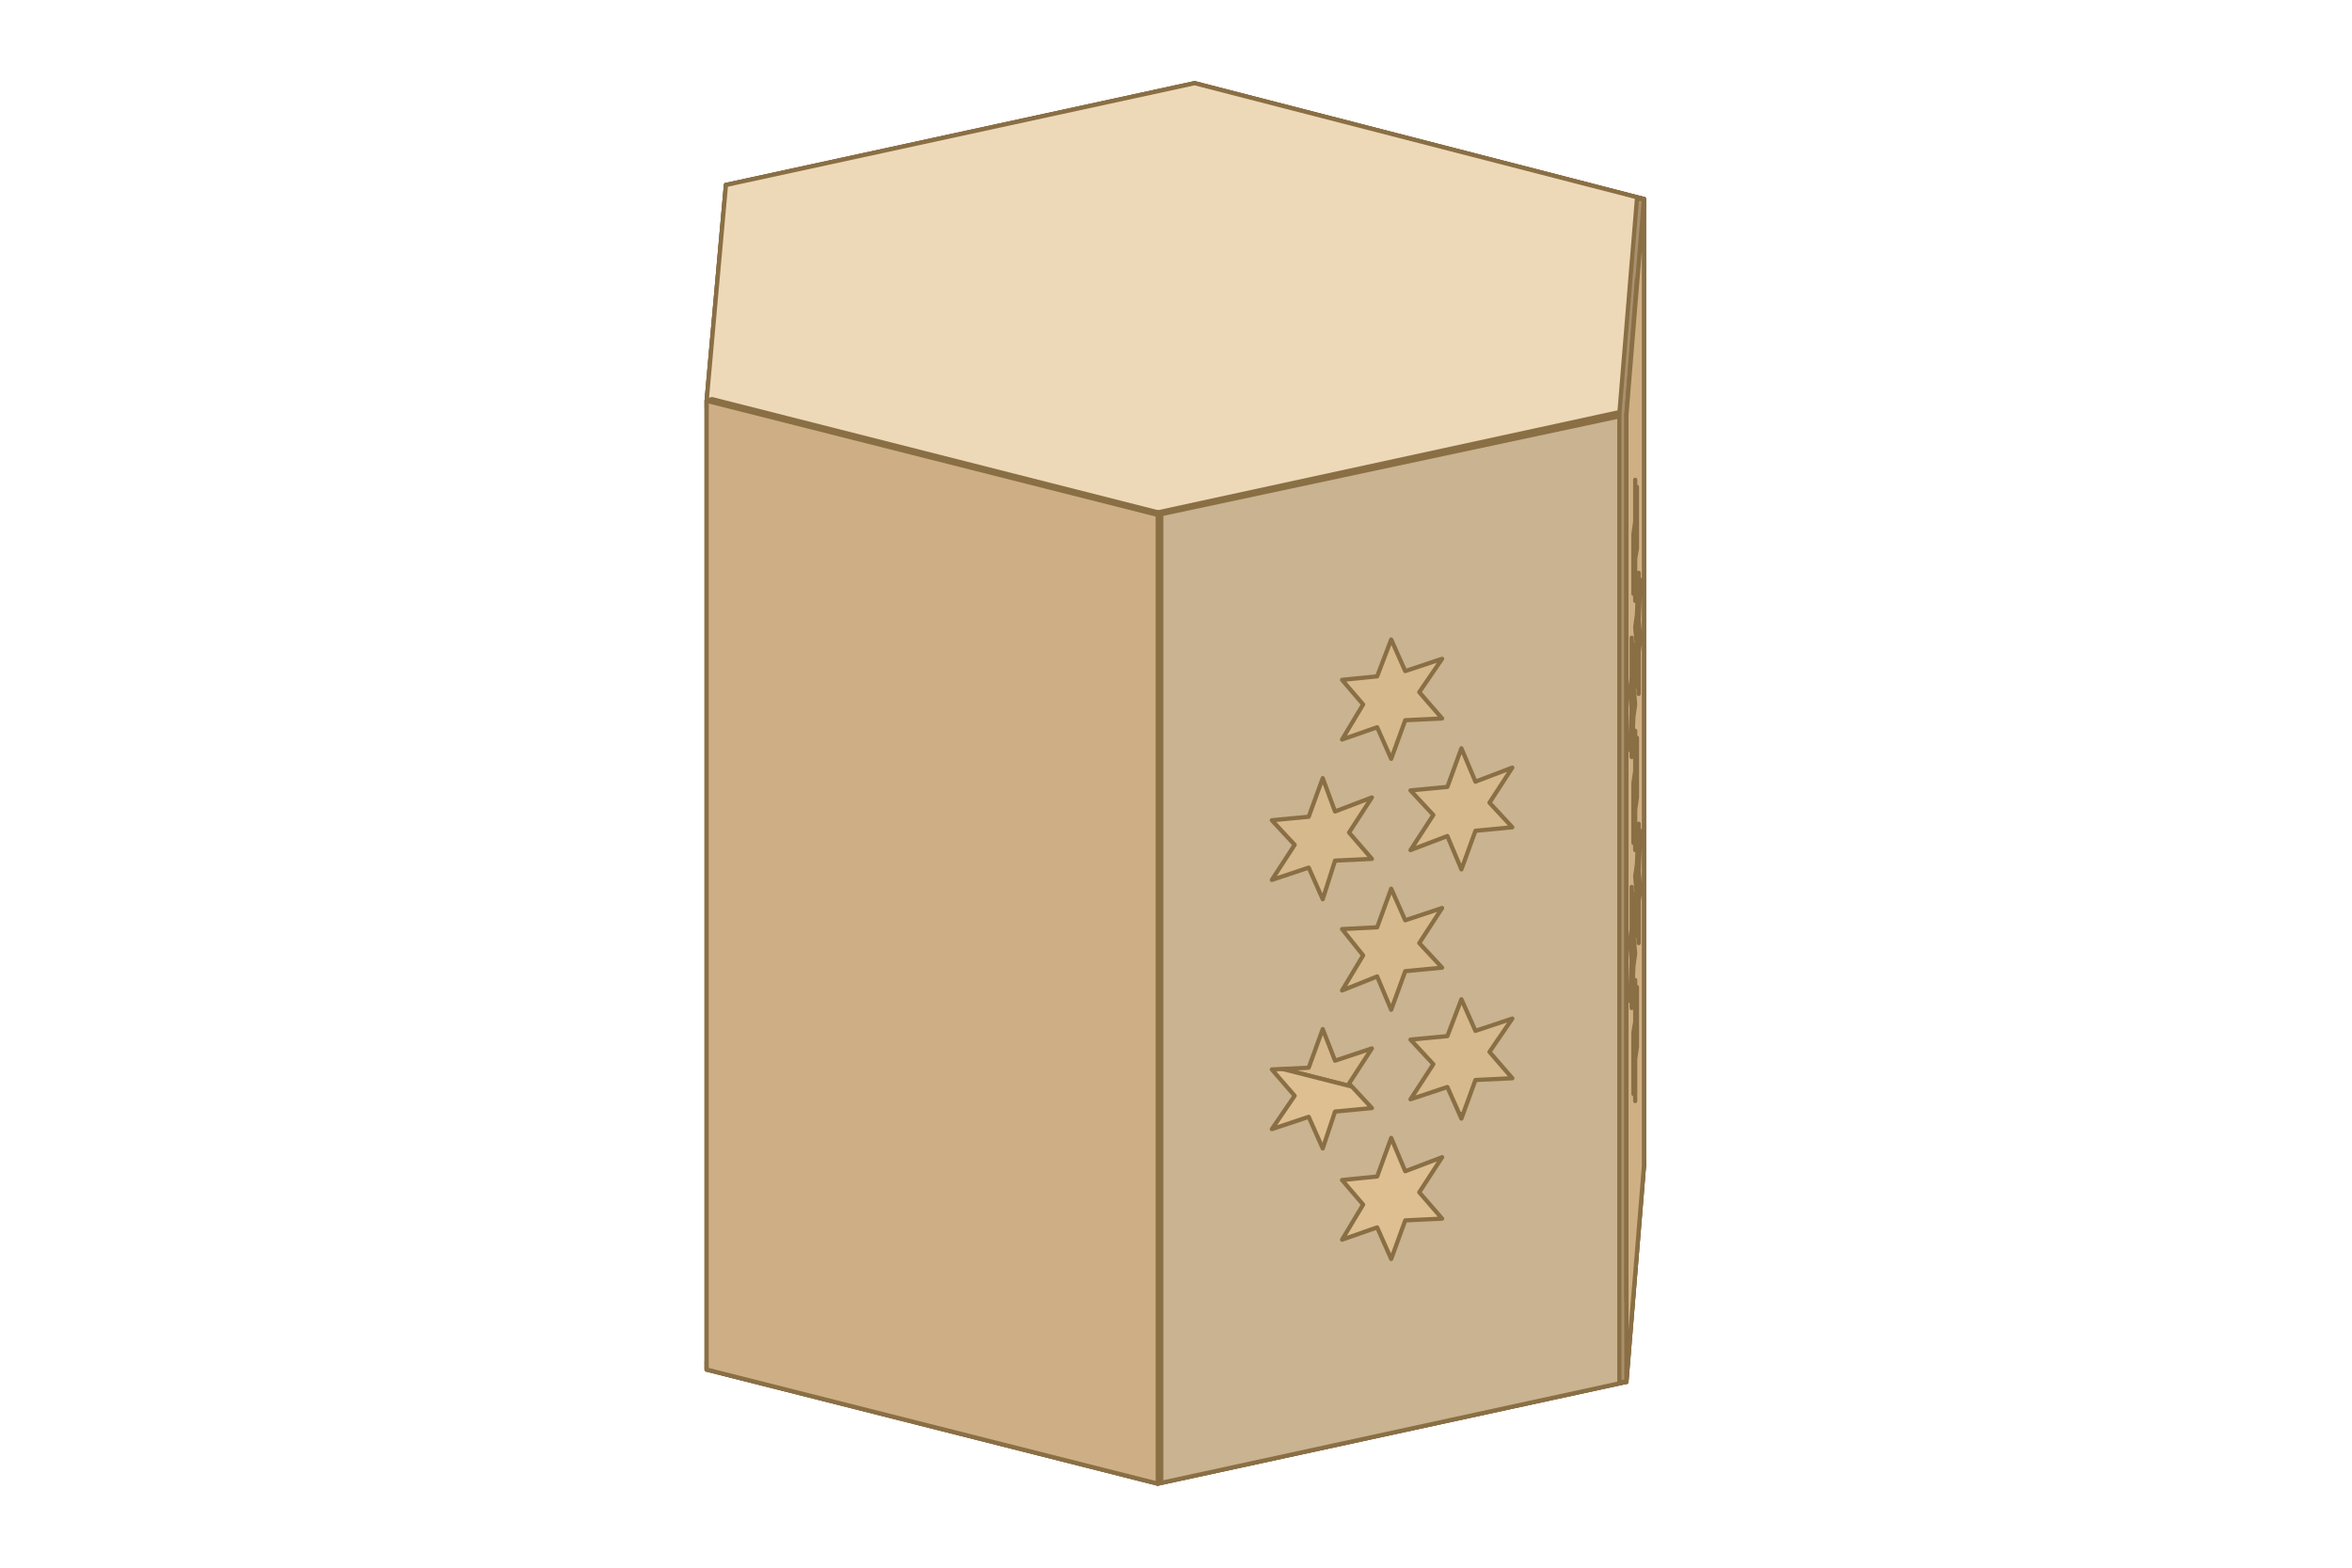
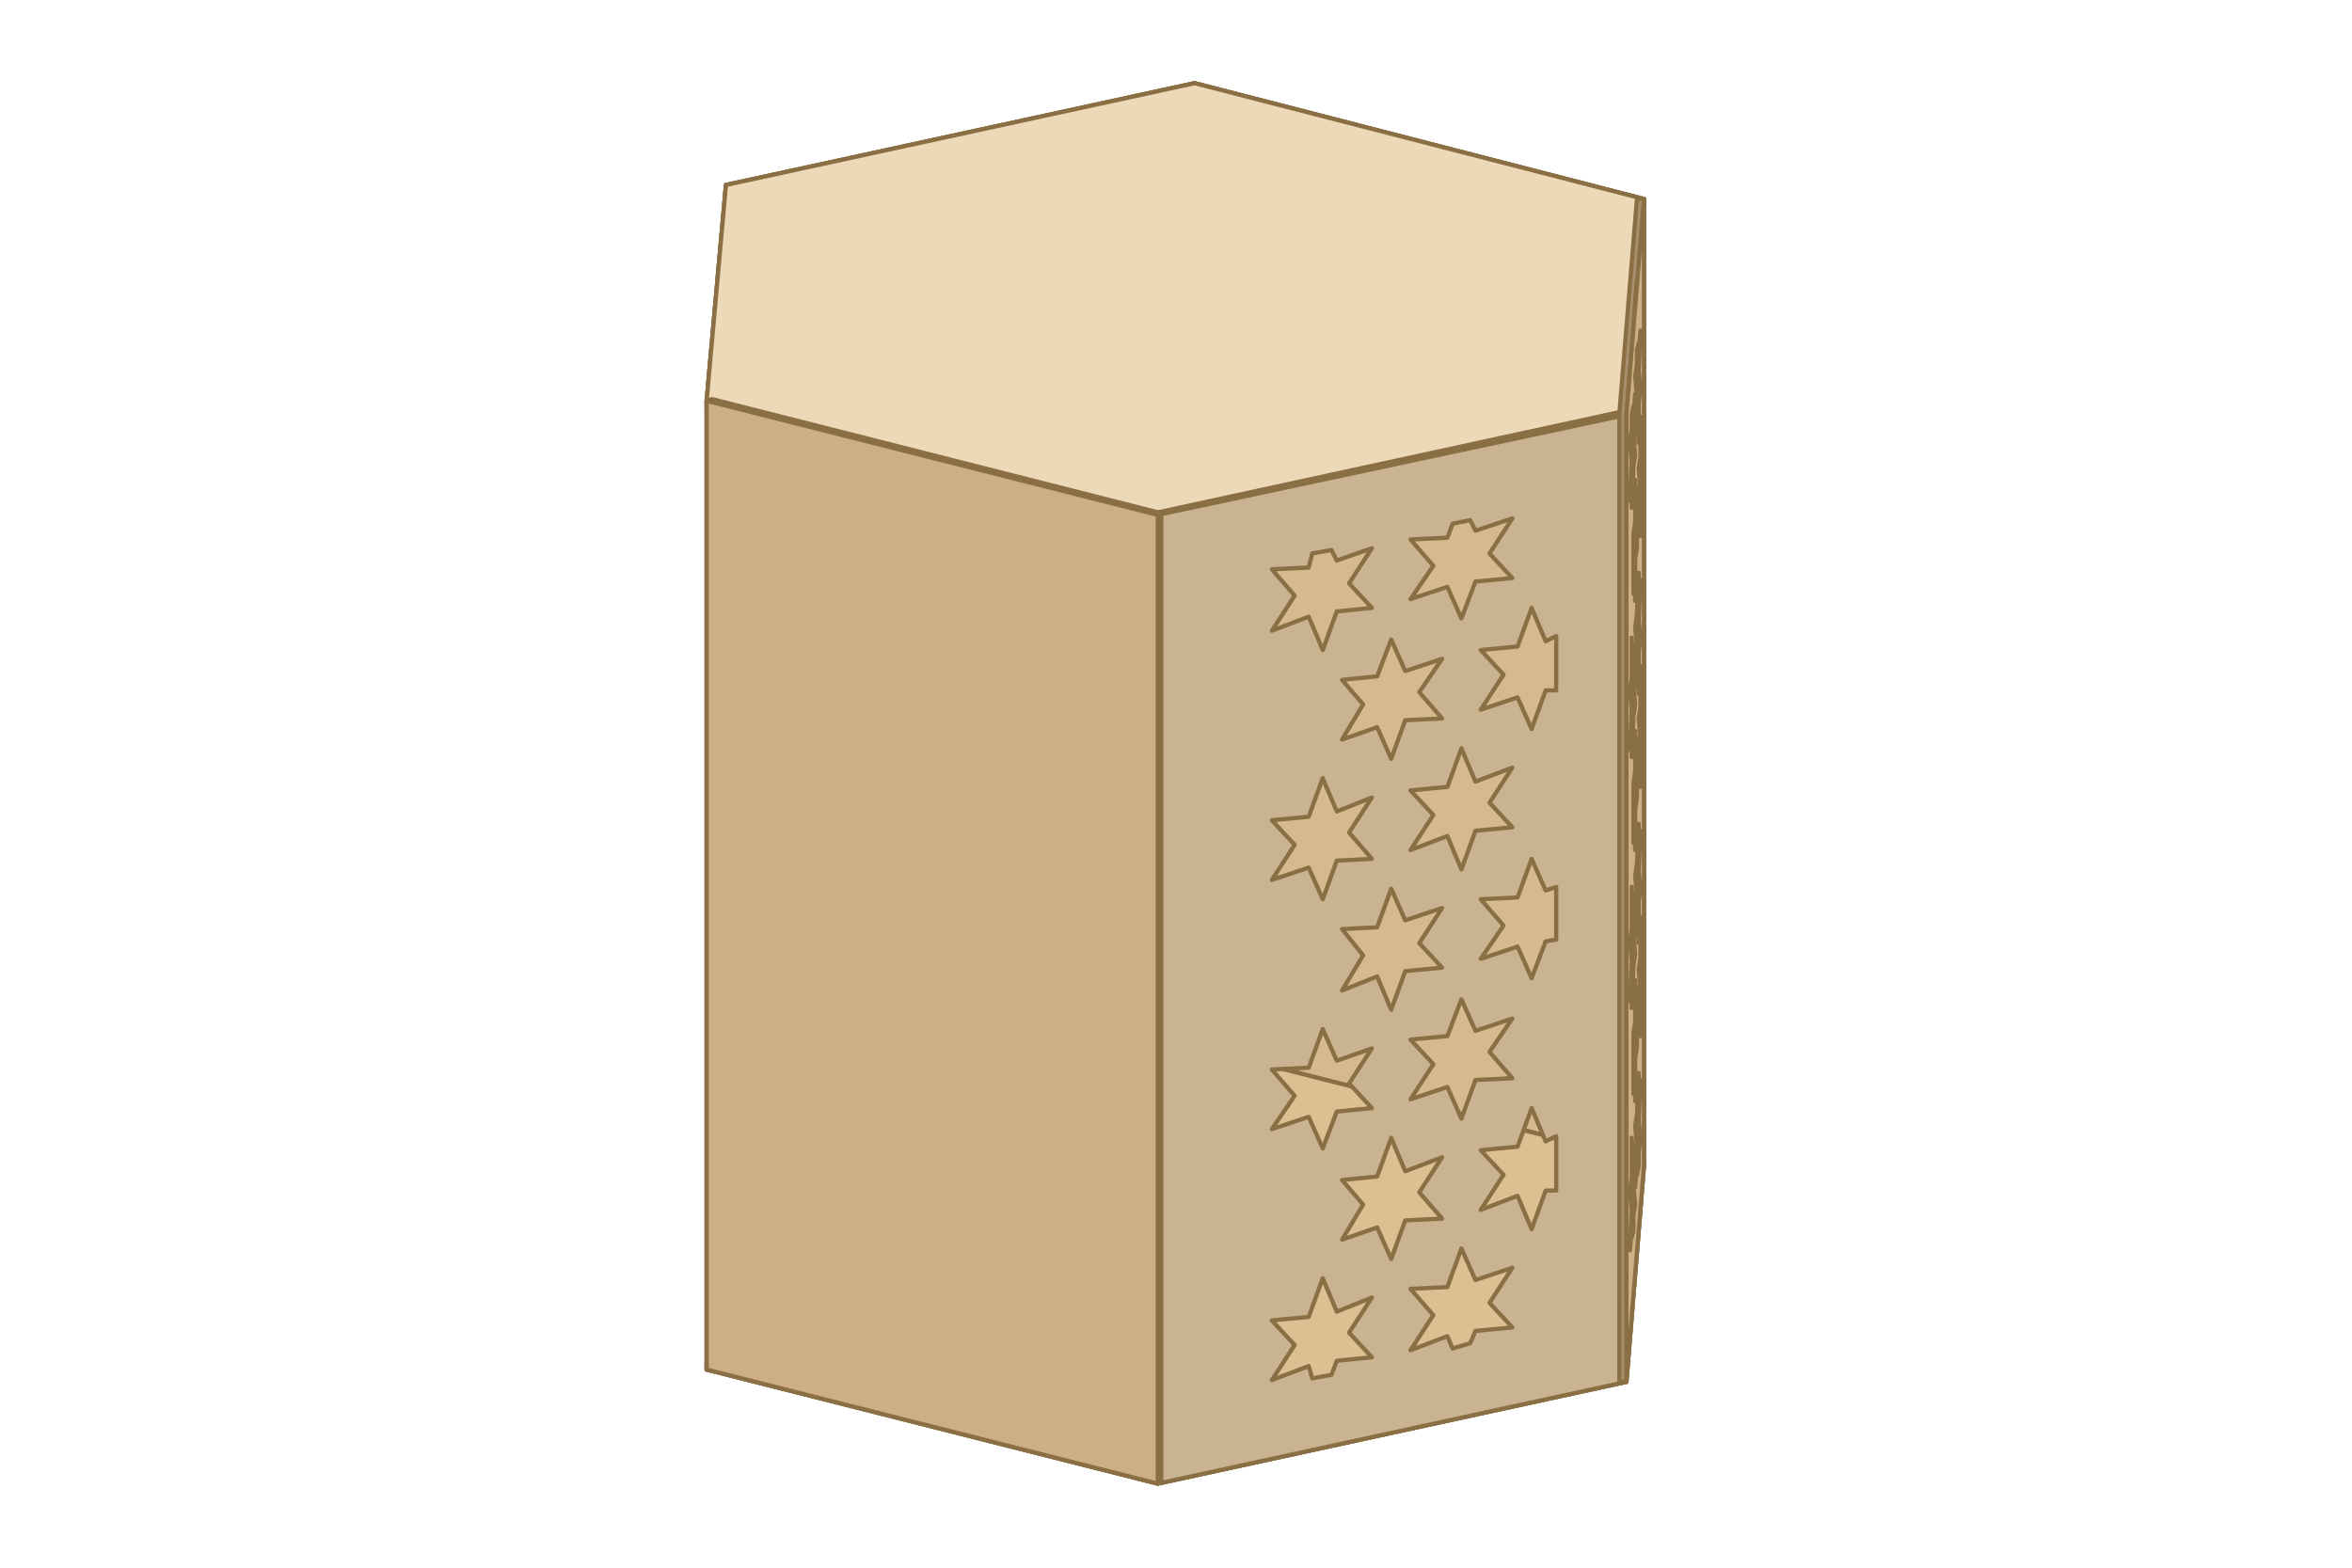
<svg xmlns="http://www.w3.org/2000/svg" width="300" height="200" viewBox="-5.84 -65.74 62.96 89.33">
  <path fill="#bcac92" fill-rule="evenodd" stroke="#8A6F45" stroke-linejoin="round" stroke-width=".24" d="M0 0v-55.2L26.7-61l.2 55.4L.2.1Zm.2-55V0l26.5-5.8v-55Z" />
-   <path fill="#d0bfa2" fill-rule="evenodd" stroke="#8A6F45" stroke-linejoin="round" stroke-width=".24" d="m.2-55 26.7-5.8v55.2L.2.1Zm13.3 7 .8 1.8 2.1-.7-1.3 2 1.3 1.4-2.1.2-.8 2.2-.8-1.9-2 .8 1.2-2-1.2-1.5 2-.1Zm-3.9 8 .8 1.8 2-.7-1.3 2 1.3 1.4-2 .2-.8 2.1-.8-1.8-2.1.7L8-36.2l-1.3-1.5 2.1-.1Zm7.9-1.7.8 1.8 2.1-.7-1.3 1.9 1.3 1.5-2.1.1-.8 2.2-.8-1.8-2.1.7 1.3-2-1.3-1.4 2.1-.2Zm-4 7.9.8 1.9 2.1-.8-1.3 2 1.3 1.5-2.1.1-.8 2.2-.8-1.8-2 .7 1.2-2-1.2-1.4 2-.2Zm-3.9 8 .8 1.9 2-.8-1.3 2 1.3 1.4-2 .2-.8 2.2-.8-1.9-2.1.8L8-22l-1.3-1.4 2.1-.2Zm7.9-1.7.8 1.8 2.1-.7-1.3 2 1.3 1.4-2.1.2-.8 2.2-.8-1.9-2.1.8 1.3-2-1.3-1.5 2.1-.1Zm-4 8 .8 1.8 2.1-.7-1.3 2 1.3 1.4-2.1.2-.8 2.1-.8-1.8-2 .7 1.2-1.9-1.2-1.5 2-.1Z" />
+   <path fill="#d0bfa2" fill-rule="evenodd" stroke="#8A6F45" stroke-linejoin="round" stroke-width=".24" d="m.2-55 26.7-5.8v55.2L.2.1Zm10.2 2.6 2-.8-1.3 2 1.3 1.5-2 .1-.8 2.2-.8-1.8-2.1.7 1.3-2-1.3-1.4 2.1-.2.2-.7 1.1-.3Zm7.9-1.7 2.1-.8-1.3 2 1.3 1.4-2.1.2-.8 2.2-.8-1.9-2.1.8 1.3-2-1.3-1.4 2.1-.2.3-.8 1-.2ZM6.4-44.4l2.1-.8-1.3 2 1.3 1.4-2.1.2-.8 2.2-.8-1.9-.6.3v-3.1h.6l.8-2.2Zm7.9-1.8 2.1-.7-1.3 2 1.3 1.4-2.1.2-.8 2.2-.8-1.9-2 .8 1.2-2-1.2-1.5 2-.1.8-2.2Zm-3.9 8 2-.7-1.3 2 1.3 1.4-2 .2-.8 2.1-.8-1.8-2.1.7L8-36.2l-1.3-1.5 2.1-.1.8-2.2Zm7.9-1.7 2.1-.7-1.3 1.9 1.3 1.5-2.1.1-.8 2.2-.8-1.8-2.1.7 1.3-2-1.3-1.4 2.1-.2.8-2.1ZM6.4-30.2l2.1-.7L7.2-29l1.3 1.5-2.1.1-.8 2.2-.8-1.8-.6.2v-3l.6-.1.8-2.1Zm7.9-1.7 2.1-.8-1.3 2 1.3 1.5-2.1.1-.8 2.2-.8-1.8-2 .7 1.2-2-1.2-1.4 2-.2.8-2.2Zm-3.9 8 2-.8-1.3 2 1.3 1.4-2 .2-.8 2.2-.8-1.9-2.1.8L8-22l-1.3-1.4 2.1-.2.8-2.2Zm7.9-1.8 2.1-.7-1.3 2 1.3 1.4-2.1.2-.8 2.2-.8-1.9-2.1.8 1.3-2-1.3-1.5 2.1-.1.8-2.2ZM6.4-16l2.1-.7-1.3 2 1.3 1.4-2.1.2-.8 2.2-.8-1.9-.6.2v-3h.6l.8-2.2Zm7.9-1.7 2.1-.7-1.3 2 1.3 1.4-2.1.2-.8 2.1-.8-1.8-2 .7 1.2-1.9-1.2-1.5 2-.1.8-2.2Zm-3.9 8 2-.7-1.3 1.9L12.4-7l-2 .1-.3.8-1.1.2-.2-.6-2.1.7 1.3-2-1.3-1.4 2.1-.2.8-2.1Zm7.9-1.7 2.1-.8-1.3 2 1.3 1.5-2.1.1-.3.8-1 .2-.3-.6-2.1.7 1.3-2-1.3-1.4 2.1-.2.8-2.2Z" />
  <path fill="#b09873" fill-rule="evenodd" stroke="#8A6F45" stroke-linejoin="round" stroke-width=".24" d="m26.7-61 25.6 6.6V.7l-.2.2-25.6-6.5v-55.2Zm0 55.2L52.1.7v-55l-25.4-6.5Z" />
  <path fill="#d6b98c" fill-rule="evenodd" stroke="#8A6F45" stroke-linejoin="round" stroke-width=".24" d="m26.5-60.8 25.6 6.5V.9L26.5-5.6Z" />
  <path fill="#b09873" fill-rule="evenodd" stroke="#8A6F45" stroke-linejoin="round" stroke-width=".24" d="M-1.1 12.3v-.4L0-.4l26.7-5.7L52.3.4v.3l-1 12.3-26.7 5.8ZM52.3.7 26.7-5.8 0 0l-1 11.9 25.6 6.5 26.7-5.7Z" />
  <path fill="#debf91" fill-rule="evenodd" stroke="#8A6F45" stroke-linejoin="round" stroke-width=".24" d="m52.3.4-1 12.3-26.7 5.7-25.7-6.5L0-.4l26.7-5.7Z" />
  <path fill="#b5a181" fill-rule="evenodd" stroke="#8A6F45" stroke-linejoin="round" stroke-width=".24" d="M-1.1 12.3v-55.2L0-55.2h.4V0L-.7 12.3Zm.4-55.2V7.6L0 0v-50.5Z" />
-   <path fill="#ddc59e" fill-rule="evenodd" stroke="#8A6F45" stroke-linejoin="round" stroke-width=".24" d="M-.7-42.9.4-55.2V0L-.7 12.3Zm.6 3.8v1.6l.1-1.2-.1 2.3.1 1.1-.1.7v2.3l-.1-1.6v1.3-4.1Zm-.2 8.9v1.7l.1-1.3v3.5l-.1.6v2.4-1.6l-.1 1.2.1-2.3-.1-1.1.1-.7Zm.3-3.6.1 1.6v-1.2 4.1L0-27v-1.6l-.1 1.2.1-2.3-.1-1.1.1-.6Zm-.1 8.9v1.7l.1-1.3-.1 2.3L0-21l-.1.6v2.4l-.1-1.6v1.2-4.1Zm-.2 9v1.6l.1-1.2v3.4l-.1.7v2.3-1.6l-.1 1.2.1-2.3-.1-1.1.1-.6Zm.3-3.7.1 1.7v-1.3 4.1L0-12.7v-1.7l-.1 1.3.1-2.3-.1-1.1.1-.7Zm-.1 9V-9l.1-1.2-.1 2.3.1 1.1-.1.7v2.3l-.1-1.6v1.2-4.1Z" />
+   <path fill="#ddc59e" fill-rule="evenodd" stroke="#8A6F45" stroke-linejoin="round" stroke-width=".24" d="M-.7-42.9.4-55.2V0L-.7 12.3Zm.4.1.1-1.2v3.4l-.1.7v2.4-1.7l-.1 1.3.1-2.3-.1-1.2.1-.6v-1.3Zm.4-3.6v-1.3 4.1L0-41.2v-1.6l-.1 1.2.1-2.3-.1-1.1.1-.7V-47Zm-.5 12.6.1-1.3-.1 2.3.1 1.2-.1.6v2.4l-.1-1.6v.3-3l.1-2.5Zm.3-3.7.1-1.2-.1 2.3.1 1.1-.1.7v2.3l-.1-1.6v1.3-4.1l.1-2.4Zm-.2 9 .1-1.3v3.5l-.1.6v2.4-1.6l-.1 1.2.1-2.3-.1-1.1.1-.7v-2.4Zm.4-3.7v-1.2 4.1L0-27v-1.6l-.1 1.2.1-2.3-.1-1.1.1-.6v-2.4Zm-.5 12.6.1-1.2-.1 2.3.1 1.1-.1.7v2.3L-.5-16v.4-3l.1-2.6Zm.3-3.6.1-1.3-.1 2.3L0-21l-.1.6v2.4l-.1-1.6v1.2-4.1l.1-2.4Zm-.2 8.9.1-1.2v3.4l-.1.7v2.3-1.6l-.1 1.2.1-2.3-.1-1.1.1-.6v-2.4Zm.4-3.6v-1.3 4.1L0-12.7v-1.7l-.1 1.3.1-2.3-.1-1.1.1-.7v-2.4ZM-.4-5.3l.1-1.3-.1 2.3.1 1.2-.1.6v2.4l-.1-1.7v.4-3L-.4-7ZM-.1-9l.1-1.2-.1 2.3.1 1.1-.1.7v2.3l-.1-1.6v1.2-4.1l.1-2.3Zm-.2 9 .1-1.3v3.4l-.1.7v1.3-.6l-.1 1.3.1-2.3-.1-1.1.1-.7v-2.4Zm.4-3.7v-1.2 4.1L0 0v.4-.5l-.1 1.2.1-2.3-.1-1.1L0-3v-2.3Z" />
  <path fill="#bcac92" fill-rule="evenodd" stroke="#8A6F45" stroke-linejoin="round" stroke-width=".24" d="M-1.1-42.5v-.4L0-55.2 26.7-61l25.6 6.6v.3l-1 12.3L24.6-36Zm53.4-11.6-25.6-6.5L0-54.8l-1 11.9 25.6 6.5 26.7-5.7Z" />
  <path fill="#edd9b8" fill-rule="evenodd" stroke="#8A6F45" stroke-linejoin="round" stroke-width=".24" d="m24.6-36.4 26.7-5.7 1-12.3L26.7-61 0-55.2l-1.1 12.3Z" />
  <path fill="#b5a181" fill-rule="evenodd" stroke="#8A6F45" stroke-linejoin="round" stroke-width=".24" d="M24.4 18.7v-55.2l26.7-5.8.2 55.3-26.7 5.8Zm.2-55.1v55l26.5-5.7v-55Z" />
-   <path fill="#c9b390" fill-rule="evenodd" stroke="#8A6F45" stroke-linejoin="round" stroke-width=".24" d="m51.3-42.1-26.7 5.7v55.2L51.3 13ZM37.9-29.3l-.8 2.1-2 .2 1.2 1.4-1.2 2 2-.7.8 1.8.8-2.2 2.1-.1-1.3-1.5 1.3-1.9-2.1.7Zm4 6.2-.8 2.2-2.1.2 1.3 1.4-1.3 2 2.1-.8.8 1.9.8-2.2 2.1-.2-1.3-1.4 1.3-2-2.1.8ZM34-21.4l-.8 2.2-2.1.2 1.3 1.4-1.3 2 2.1-.7.8 1.8.7-2.2 2.1-.1-1.3-1.5 1.3-2-2.1.8Zm3.9 6.3-.8 2.2-2 .1 1.2 1.5-1.2 2 2-.8.8 1.9.8-2.2 2.1-.2-1.3-1.4 1.3-2-2.1.7Zm4 6.3-.8 2.1-2.1.2 1.3 1.4-1.3 2 2.1-.7.8 1.8.8-2.2 2.1-.1-1.3-1.5 1.3-1.9-2.1.7ZM34-7.1l-.8 2.2-2.1.1 1.3 1.5-1.3 1.9 2.1-.7.8 1.8.7-2.1 2.1-.2L35.5-4l1.3-2-2.1.7Zm3.9 6.2-.8 2.2-2 .2 1.2 1.4-1.2 2 2-.7.8 1.8.8-2.2 2.1-.1-1.3-1.5 1.3-2-2.1.8Z" />
+   <path fill="#c9b390" fill-rule="evenodd" stroke="#8A6F45" stroke-linejoin="round" stroke-width=".24" d="m51.3-42.1-26.7 5.7v55.2L51.3 13Zm-10.2 7L39-35l1.3 1.5-1.3 1.9 2.1-.7.8 1.8.8-2.1 2.1-.2-1.3-1.4 1.3-2-2.1.7-.3-.6-1 .2Zm-7.9 1.7-2.1.1 1.3 1.5-1.3 2 2.1-.8.8 1.9.8-2.2 2-.2-1.3-1.4 1.3-2-2 .7-.3-.6-1.1.2Zm11.9 4.5-2.1.2 1.3 1.4-1.3 2 2.1-.7.8 1.8.8-2.2h.6v-3.1l-.6.3-.8-1.9Zm-8 1.7-2 .2 1.2 1.4-1.2 2 2-.7.8 1.8.8-2.2 2.1-.1-1.3-1.5 1.3-1.9-2.1.7-.8-1.8Zm4 6.3-2.1.2 1.3 1.4-1.3 2 2.1-.8.8 1.9.8-2.2 2.1-.2-1.3-1.4 1.3-2-2.1.8-.8-1.9Zm-7.9 1.7-2.1.2 1.3 1.4-1.3 2 2.1-.7.8 1.8.8-2.2 2-.1-1.3-1.5 1.3-2-2 .8-.8-1.9Zm11.9 4.6-2.1.1 1.3 1.5-1.3 1.9 2.1-.7.8 1.8.8-2.1.6-.1v-3l-.6.2-.8-1.8Zm-8 1.7-2 .1 1.2 1.5-1.2 2 2-.8.8 1.9.8-2.2 2.1-.2-1.3-1.4 1.3-2-2.1.7-.8-1.8Zm4 6.2-2.1.2 1.3 1.4-1.3 2 2.1-.7.8 1.8.8-2.2 2.1-.1-1.3-1.5 1.3-1.9-2.1.7-.8-1.8Zm-7.9 1.8-2.1.1 1.3 1.5-1.3 1.9 2.1-.7.8 1.8.8-2.1 2-.2L35.5-4l1.3-2-2 .7-.8-1.8ZM45.1-.4 43-.2l1.3 1.4-1.3 2 2.1-.8.8 1.9.8-2.2h.6V-1l-.6.3-.8-1.9Zm-8 1.7-2 .2 1.2 1.4-1.2 2 2-.7.8 1.8.8-2.2 2.1-.1-1.3-1.5 1.3-2-2.1.8-.8-1.9Zm4 6.3-2.1.1 1.3 1.5-1.3 2 2.1-.8.3.7 1-.3.3-.7 2.1-.2-1.3-1.4 1.3-2-2.1.7-.8-1.8Zm-7.9 1.7-2.1.2 1.3 1.4-1.3 2 2.1-.8.2.7 1.1-.2.3-.8 2-.2-1.3-1.4 1.3-2-2 .8-.8-1.9Z" />
  <path fill="#a9906d" fill-rule="evenodd" stroke="#8A6F45" stroke-linejoin="round" stroke-width=".24" d="M50.9 13v-55.2l1-12.2h.4V.7l-1 12.3Zm.4-55.1V8.4l.6-7.7v-50.5Z" />
-   <path fill="#cfb085" fill-rule="evenodd" stroke="#8A6F45" stroke-linejoin="round" stroke-width=".24" d="m52.3-54.4-1 12.3V13l1-12.3Zm-.5 16v2.4l-.1.7v3.4l.1-1.3v1.7-2.4l.1-.6V-38l-.1 1.3Zm.2 5.3-.1 2.4-.1.7.1 1.1-.1 2.3.1-1.3.1 1.7v-2.4l.1-.7-.1-1.1.1-2.3-.1 1.3Zm-.4 3.7v2.3l-.1.7.1 1.1-.1 2.3.1-1.2v1.6l.1-2.3.1-.7-.1-1.1.1-2.3-.1 1.2Zm.2 5.3v2.3l-.1.7v3.4l.1-1.2v1.6-2.3l.1-.7v-3.4l-.1 1.2Zm.2 5.3-.1 2.3-.1.7.1 1.1-.1 2.3.1-1.2.1 1.6v-2.4l.1-.6-.1-1.1.1-2.3-.1 1.2Zm-.4 3.6v2.4l-.1.7.1 1.1-.1 2.3.1-1.3v1.7l.1-2.4.1-.7-.1-1.1.1-2.3-.1 1.3Zm.2 5.3v2.4l-.1.6v3.5l.1-1.3V-3v-2.4l.1-.7v-3.4l-.1 1.2Z" />
+   <path fill="#cfb085" fill-rule="evenodd" stroke="#8A6F45" stroke-linejoin="round" stroke-width=".24" d="m52.3-54.4-1 12.3V13l1-12.3Zm-.4 9.4-.1.7.1 1.1-.1 2.3.1-1.2.1 1.6v-2.3l.1-.7-.1-1.1.1-2.3-.1 1.2v-.5l-.1.4Zm-.3 3.7-.1.7.1 1.1-.1 2.3.1-1.2v1.6l.1-2.4.1-.6-.1-1.2.1-2.3-.1 1.3v-.6l-.1.5Zm.5 1.6-.1.7.1 1.1-.1 2.3.1-1.2v1.6-2.3l.1-3.3-.1.4V-42Zm-.3 3.7-.1.7v3.4l.1-1.3v1.7-2.4l.1-.6V-38l-.1 1.3v-1.7Zm.1 5.3-.1.7.1 1.1-.1 2.3.1-1.3.1 1.7v-2.4l.1-.7-.1-1.1.1-2.3-.1 1.3v-1.7Zm-.3 3.6-.1.7.1 1.1-.1 2.3.1-1.2v1.6l.1-2.3.1-.7-.1-1.1.1-2.3-.1 1.2-.1-1.6Zm.5 1.7-.1.6.1 1.2-.1 2.3.1-1.3v1.7-2.4l.1-3.2-.1.3v-1.6Zm-.3 3.6-.1.7v3.4l.1-1.2v1.6-2.3l.1-.7v-3.4l-.1 1.2v-1.6Zm.1 5.3-.1.7.1 1.1-.1 2.3.1-1.2.1 1.6v-2.4l.1-.6-.1-1.1.1-2.3-.1 1.2v-1.6Zm-.3 3.7-.1.7.1 1.1-.1 2.3.1-1.3v1.7l.1-2.4.1-.7-.1-1.1.1-2.3-.1 1.3-.1-1.7Zm.5 1.6-.1.7.1 1.1-.1 2.3.1-1.2v1.6-2.4l.1-3.2-.1.4v-1.6Zm-.3 3.7-.1.6v3.5l.1-1.3V-3v-2.4l.1-.7v-3.4l-.1 1.2v-1.6Zm.1 5.3-.1.6.1 1.2-.1 2.3.1-1.3v.6l.1-.5v-.8l.1-.7-.1-1.1.1-2.3L52-3v-1.6Zm-.3 3.6-.1.7.1 1.1-.1 2.3.1-1.2v.5l.1-.4v-.9l.1-.6-.1-1.1.1-2.3-.1 1.2-.1-1.6Z" />
  <path fill="#a9906d" fill-rule="evenodd" stroke="#8A6F45" stroke-linejoin="round" stroke-width=".24" d="m-1.1-42.9.3-.1 25.6 6.5v55.2l-.2.1-25.7-6.5Zm.3 55.1 25.4 6.4v-55L-.8-42.8Z" />
  <path fill="#ceaf85" fill-rule="evenodd" stroke="#8A6F45" stroke-linejoin="round" stroke-width=".24" d="m24.6-36.4-25.7-6.5v55.2l25.7 6.5Z" />
</svg>
